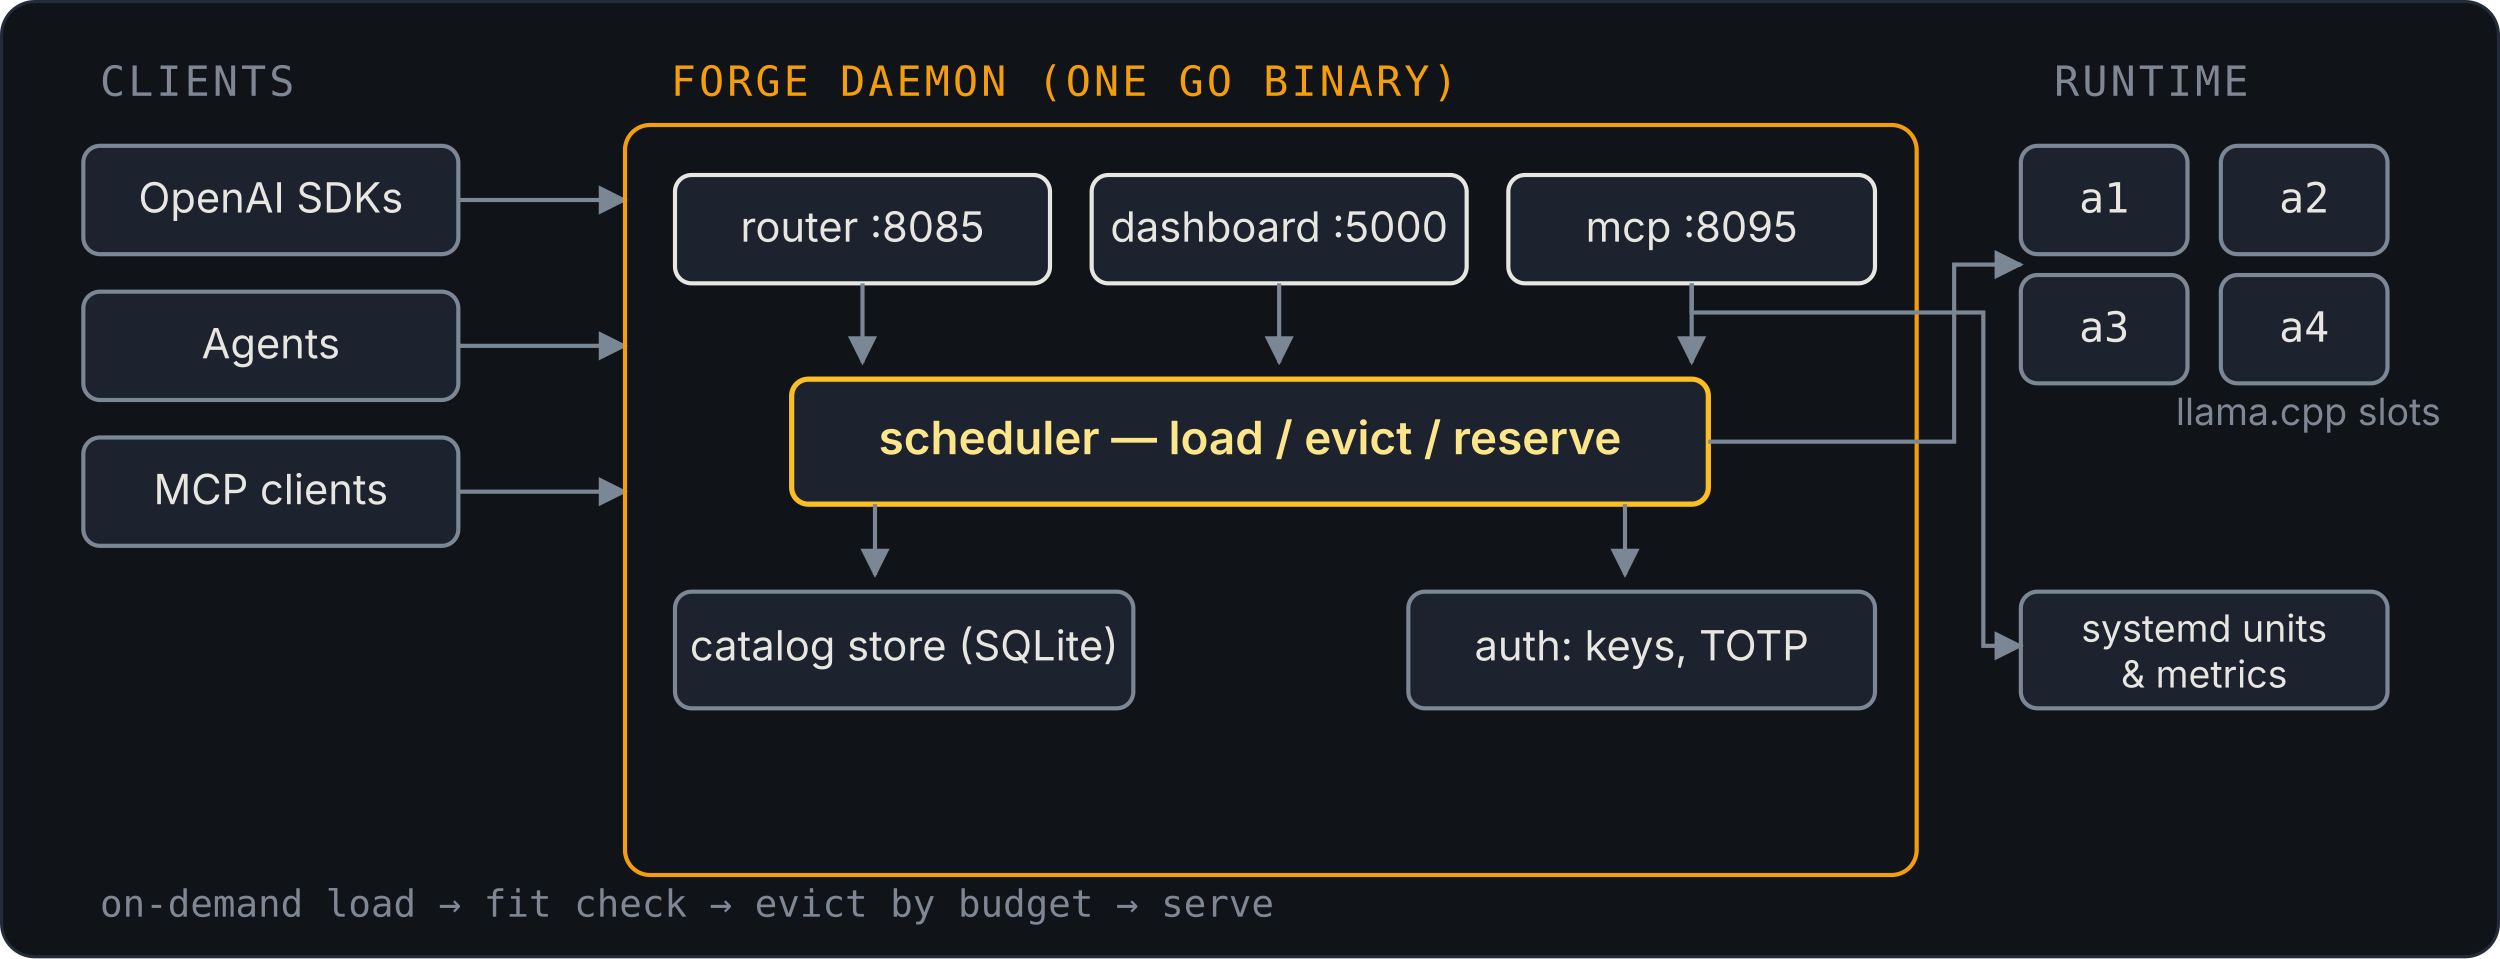
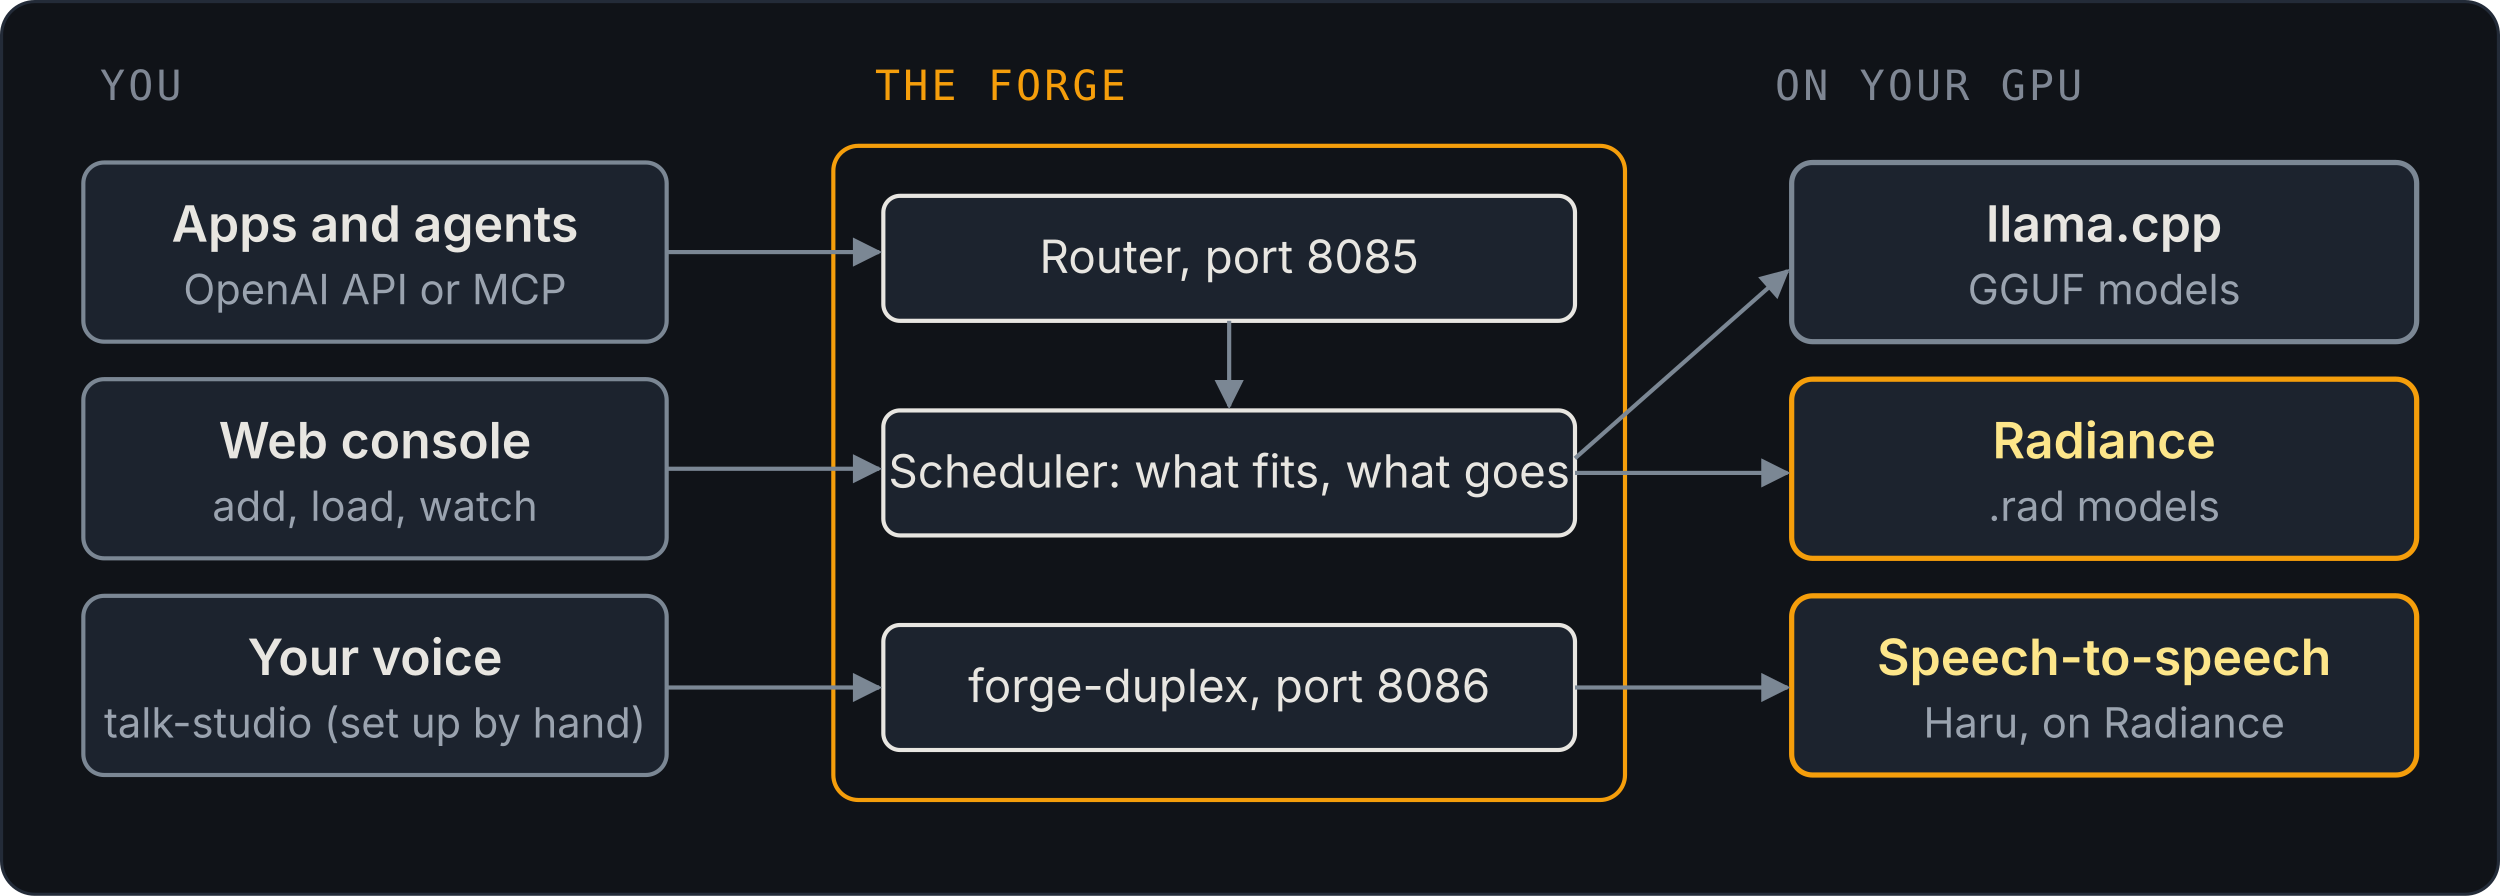
- <svg xmlns="http://www.w3.org/2000/svg" viewBox="0 0 1200 460" role="img" aria-label="The Forge architecture: clients reach one Go daemon that routes, schedules and stores state">
+ <svg xmlns="http://www.w3.org/2000/svg" viewBox="0 0 1200 430" role="img" aria-label="How The Forge fits together: your apps talk to the Forge, which runs llama.cpp, Radiance and speech engines on your GPU">
  <defs>
    <marker id="arrow" viewBox="0 0 10 10" refX="9" refY="5" markerWidth="7" markerHeight="7" orient="auto-start-reverse">
      <path d="M0 0 L10 5 L0 10 z" fill="#7b8794" />
    </marker>
  </defs>
-   <rect x="0.75" y="0.75" width="1198.5" height="458.5" rx="16" fill="#101318" stroke="#232b38" stroke-width="1.5" />
-   <text x="48" y="46" font-family="ui-monospace, SFMono-Regular, Menlo, Consolas, monospace" font-size="20" letter-spacing="1.5" fill="#7f8794">CLIENTS</text>
-   <rect x="40" y="70" width="180" height="52" rx="8" fill="#1c232e" stroke="#7b8794" stroke-width="2" />
-   <text x="130" y="102" text-anchor="middle" font-family="-apple-system, BlinkMacSystemFont, 'Segoe UI', sans-serif" font-size="20" fill="#e8e6e1">OpenAI SDKs</text>
-   <rect x="40" y="140" width="180" height="52" rx="8" fill="#1c232e" stroke="#7b8794" stroke-width="2" />
-   <text x="130" y="172" text-anchor="middle" font-family="-apple-system, BlinkMacSystemFont, 'Segoe UI', sans-serif" font-size="20" fill="#e8e6e1">Agents</text>
-   <rect x="40" y="210" width="180" height="52" rx="8" fill="#1c232e" stroke="#7b8794" stroke-width="2" />
-   <text x="130" y="242" text-anchor="middle" font-family="-apple-system, BlinkMacSystemFont, 'Segoe UI', sans-serif" font-size="20" fill="#e8e6e1">MCP clients</text>
-   <path d="M220 96 H300" stroke="#7b8794" stroke-width="2" fill="none" marker-end="url(#arrow)" />
-   <path d="M220 166 H300" stroke="#7b8794" stroke-width="2" fill="none" marker-end="url(#arrow)" />
-   <path d="M220 236 H300" stroke="#7b8794" stroke-width="2" fill="none" marker-end="url(#arrow)" />
-   <rect x="300" y="60" width="620" height="360" rx="12" fill="none" stroke="#f59e0b" stroke-width="2" />
-   <text x="322" y="46" font-family="ui-monospace, SFMono-Regular, Menlo, Consolas, monospace" font-size="20" letter-spacing="1.5" fill="#f59e0b">FORGE DAEMON (ONE GO BINARY)</text>
-   <rect x="324" y="84" width="180" height="52" rx="8" fill="#1c232e" stroke="#e8e6e1" stroke-width="2" />
-   <text x="414" y="116" text-anchor="middle" font-family="-apple-system, BlinkMacSystemFont, 'Segoe UI', sans-serif" font-size="20" fill="#e8e6e1">router :8085</text>
-   <rect x="524" y="84" width="180" height="52" rx="8" fill="#1c232e" stroke="#e8e6e1" stroke-width="2" />
-   <text x="614" y="116" text-anchor="middle" font-family="-apple-system, BlinkMacSystemFont, 'Segoe UI', sans-serif" font-size="20" fill="#e8e6e1">dashboard :5000</text>
-   <rect x="724" y="84" width="176" height="52" rx="8" fill="#1c232e" stroke="#e8e6e1" stroke-width="2" />
-   <text x="812" y="116" text-anchor="middle" font-family="-apple-system, BlinkMacSystemFont, 'Segoe UI', sans-serif" font-size="20" fill="#e8e6e1">mcp :8095</text>
-   <path d="M414 136 V174" stroke="#7b8794" stroke-width="2" fill="none" marker-end="url(#arrow)" />
-   <path d="M614 136 V174" stroke="#7b8794" stroke-width="2" fill="none" marker-end="url(#arrow)" />
-   <path d="M812 136 V174" stroke="#7b8794" stroke-width="2" fill="none" marker-end="url(#arrow)" />
-   <rect x="380" y="182" width="440" height="60" rx="8" fill="#1c232e" stroke="#fbbf24" stroke-width="2.5" />
-   <text x="600" y="218" text-anchor="middle" font-family="-apple-system, BlinkMacSystemFont, 'Segoe UI', sans-serif" font-size="22" font-weight="600" fill="#fde68a">scheduler — load / evict / reserve</text>
-   <path d="M420 242 V276" stroke="#7b8794" stroke-width="2" fill="none" marker-end="url(#arrow)" />
-   <path d="M780 242 V276" stroke="#7b8794" stroke-width="2" fill="none" marker-end="url(#arrow)" />
-   <rect x="324" y="284" width="220" height="56" rx="8" fill="#1c232e" stroke="#7b8794" stroke-width="2" />
-   <text x="434" y="317" text-anchor="middle" font-family="-apple-system, BlinkMacSystemFont, 'Segoe UI', sans-serif" font-size="20" fill="#e8e6e1">catalog store (SQLite)</text>
-   <rect x="676" y="284" width="224" height="56" rx="8" fill="#1c232e" stroke="#7b8794" stroke-width="2" />
-   <text x="788" y="317" text-anchor="middle" font-family="-apple-system, BlinkMacSystemFont, 'Segoe UI', sans-serif" font-size="20" fill="#e8e6e1">auth: keys, TOTP</text>
-   <text x="986" y="46" font-family="ui-monospace, SFMono-Regular, Menlo, Consolas, monospace" font-size="20" letter-spacing="1.5" fill="#7f8794">RUNTIME</text>
-   <g>
-     <rect x="970" y="70" width="80" height="52" rx="8" fill="#1c232e" stroke="#7b8794" stroke-width="2" />
-     <text x="1010" y="102" text-anchor="middle" font-family="ui-monospace, SFMono-Regular, Menlo, Consolas, monospace" font-size="20" fill="#e8e6e1">a1</text>
-     <rect x="1066" y="70" width="80" height="52" rx="8" fill="#1c232e" stroke="#7b8794" stroke-width="2" />
-     <text x="1106" y="102" text-anchor="middle" font-family="ui-monospace, SFMono-Regular, Menlo, Consolas, monospace" font-size="20" fill="#e8e6e1">a2</text>
-     <rect x="970" y="132" width="80" height="52" rx="8" fill="#1c232e" stroke="#7b8794" stroke-width="2" />
-     <text x="1010" y="164" text-anchor="middle" font-family="ui-monospace, SFMono-Regular, Menlo, Consolas, monospace" font-size="20" fill="#e8e6e1">a3</text>
-     <rect x="1066" y="132" width="80" height="52" rx="8" fill="#1c232e" stroke="#7b8794" stroke-width="2" />
-     <text x="1106" y="164" text-anchor="middle" font-family="ui-monospace, SFMono-Regular, Menlo, Consolas, monospace" font-size="20" fill="#e8e6e1">a4</text>
+   <rect x="0.75" y="0.75" width="1198.5" height="428.5" rx="16" fill="#101318" stroke="#232b38" stroke-width="1.5" />
+   <g font-family="ui-monospace, SFMono-Regular, Menlo, Consolas, monospace" font-size="20" letter-spacing="1.5">
+     <text x="48" y="48" fill="#7f8794">YOU</text>
+     <text x="420" y="48" fill="#f59e0b">THE FORGE</text>
+     <text x="852" y="48" fill="#7f8794">ON YOUR GPU</text>
  </g>
-   <text x="1108" y="204" text-anchor="middle" font-family="-apple-system, BlinkMacSystemFont, 'Segoe UI', sans-serif" font-size="18" fill="#7f8794">llama.cpp slots</text>
-   <path d="M820 212 H938 V127 H970" stroke="#7b8794" stroke-width="2" fill="none" marker-end="url(#arrow)" />
-   <rect x="970" y="284" width="176" height="56" rx="8" fill="#1c232e" stroke="#7b8794" stroke-width="2" />
-   <text x="1058" y="308" text-anchor="middle" font-family="-apple-system, BlinkMacSystemFont, 'Segoe UI', sans-serif" font-size="18" fill="#e8e6e1">systemd units</text>
-   <text x="1058" y="330" text-anchor="middle" font-family="-apple-system, BlinkMacSystemFont, 'Segoe UI', sans-serif" font-size="18" fill="#e8e6e1">&amp; metrics</text>
-   <path d="M812 136 V150 H952 V310 H970" stroke="#7b8794" stroke-width="2" fill="none" marker-end="url(#arrow)" />
-   <text x="48" y="440" font-family="ui-monospace, SFMono-Regular, Menlo, Consolas, monospace" font-size="18" fill="#7f8794">on-demand load → fit check → evict by budget → serve</text>
+   <g fill="#1c232e" stroke="#7b8794" stroke-width="2">
+     <rect x="40" y="78" width="280" height="86" rx="10" />
+     <rect x="40" y="182" width="280" height="86" rx="10" />
+     <rect x="40" y="286" width="280" height="86" rx="10" />
+   </g>
+   <g font-family="-apple-system, BlinkMacSystemFont, 'Segoe UI', sans-serif" text-anchor="middle">
+     <g font-size="24" font-weight="600" fill="#e8e6e1">
+       <text x="180" y="116">Apps and agents</text>
+       <text x="180" y="220">Web console</text>
+       <text x="180" y="324">Your voice</text>
+     </g>
+     <g font-size="20" fill="#9aa3af">
+       <text x="180" y="146">OpenAI API or MCP</text>
+       <text x="180" y="250">add, load, watch</text>
+       <text x="180" y="354">talk-studio (set up by hand)</text>
+     </g>
+   </g>
+   <rect x="400" y="70" width="380" height="314" rx="12" fill="none" stroke="#f59e0b" stroke-width="2" />
+   <g fill="#1c232e" stroke="#e8e6e1" stroke-width="2">
+     <rect x="424" y="94" width="332" height="60" rx="8" />
+     <rect x="424" y="197" width="332" height="60" rx="8" />
+     <rect x="424" y="300" width="332" height="60" rx="8" />
+   </g>
+   <g font-family="-apple-system, BlinkMacSystemFont, 'Segoe UI', sans-serif" font-size="22" text-anchor="middle" fill="#e8e6e1">
+     <text x="590" y="131">Router, port 8085</text>
+     <text x="590" y="234">Scheduler: what fits, what goes</text>
+     <text x="590" y="337">forge-duplex, port 8086</text>
+   </g>
+   <g fill="#1c232e" stroke-width="2.5">
+     <rect x="860" y="78" width="300" height="86" rx="10" stroke="#7b8794" />
+     <rect x="860" y="182" width="300" height="86" rx="10" stroke="#f59e0b" />
+     <rect x="860" y="286" width="300" height="86" rx="10" stroke="#f59e0b" />
+   </g>
+   <g font-family="-apple-system, BlinkMacSystemFont, 'Segoe UI', sans-serif" text-anchor="middle">
+     <g font-size="24" font-weight="600">
+       <text x="1010" y="116" fill="#e8e6e1">llama.cpp</text>
+       <text x="1010" y="220" fill="#fde68a">Radiance</text>
+       <text x="1010" y="324" fill="#fde68a">Speech-to-speech</text>
+     </g>
+     <g font-size="20" fill="#9aa3af">
+       <text x="1010" y="146">GGUF models</text>
+       <text x="1010" y="250">.rad models</text>
+       <text x="1010" y="354">Haru, on Radiance</text>
+     </g>
+   </g>
+   <g stroke="#7b8794" stroke-width="2" fill="none" marker-end="url(#arrow)">
+     <path d="M320 121 H422" />
+     <path d="M320 225 H422" />
+     <path d="M320 330 H422" />
+     <path d="M590 154 V195" />
+     <path d="M756 220 L858 130" />
+     <path d="M756 227 H858" />
+     <path d="M756 330 H858" />
+   </g>
</svg>
